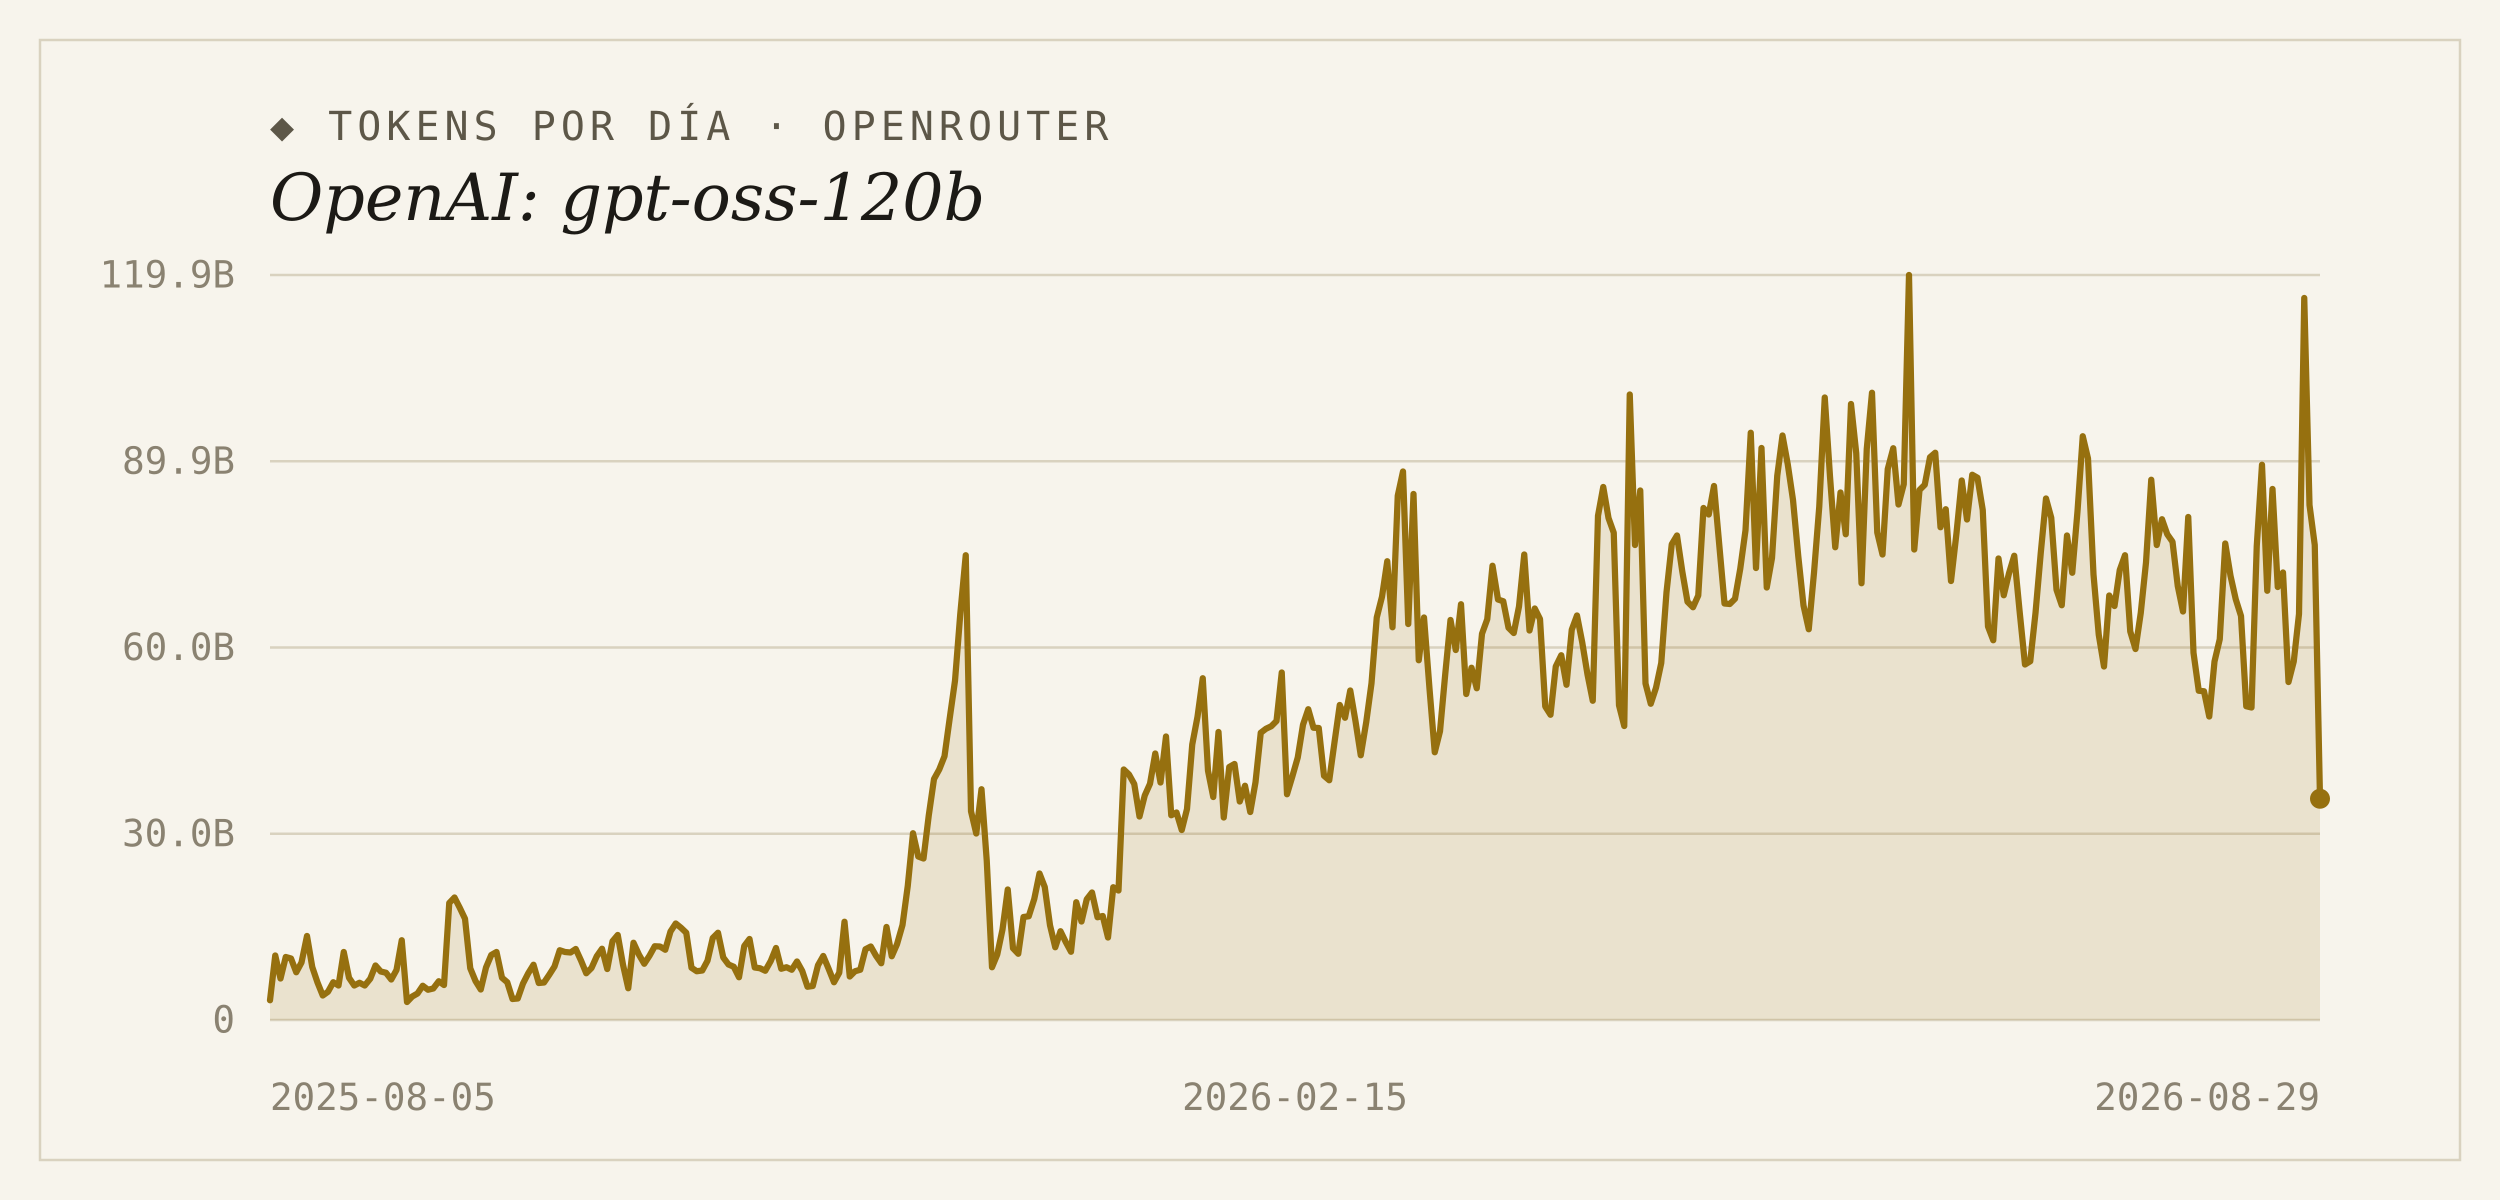
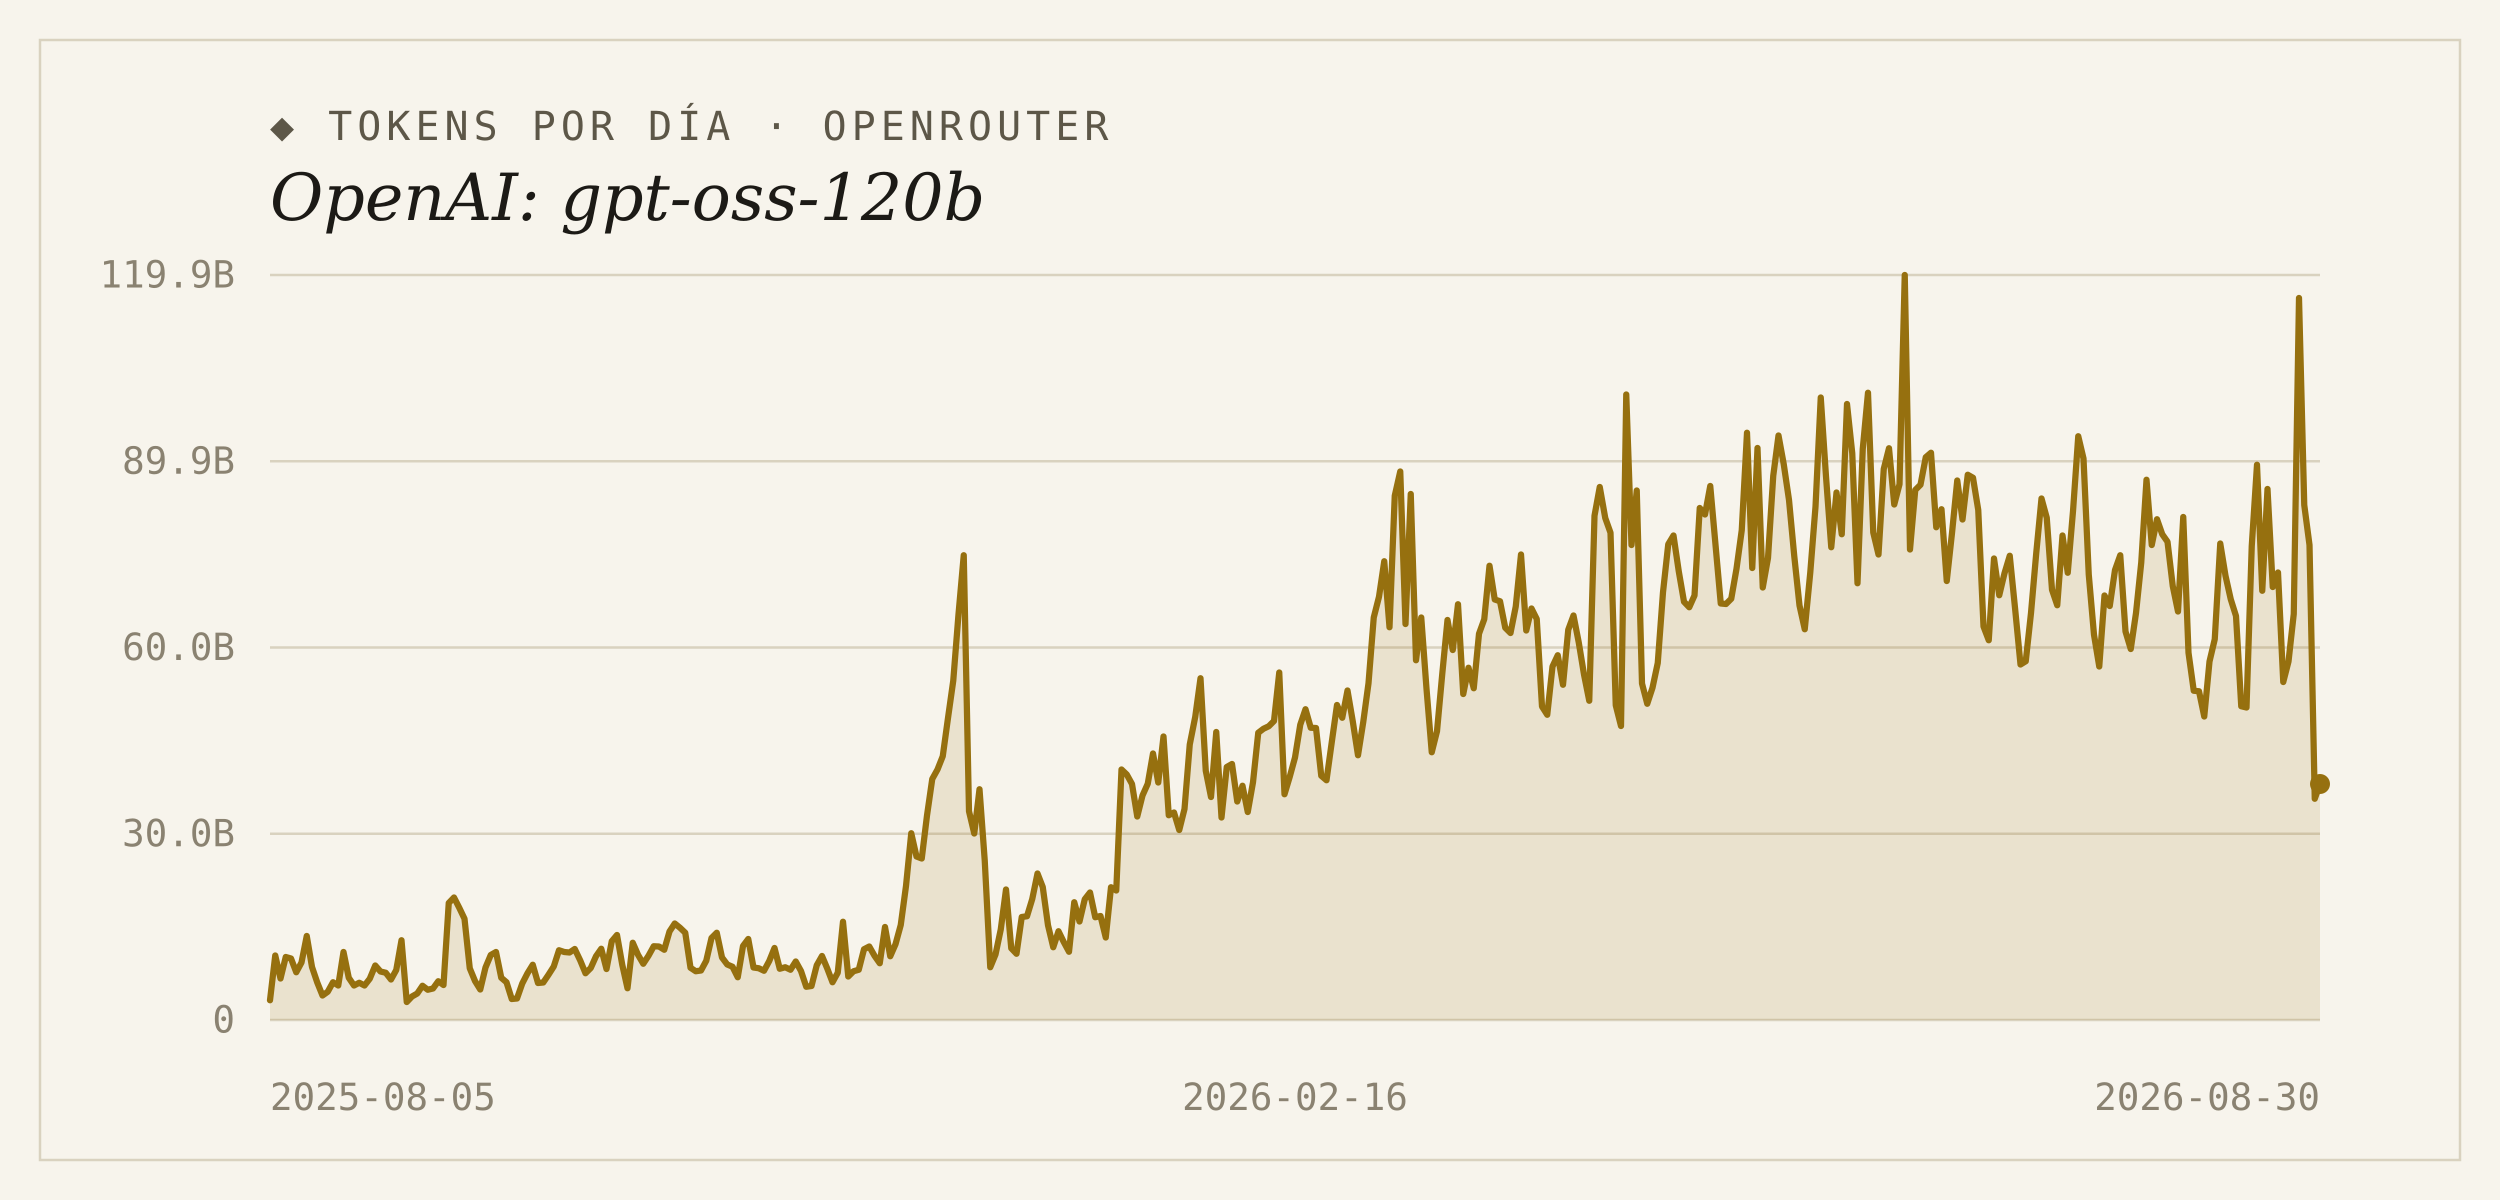
<svg xmlns="http://www.w3.org/2000/svg" width="1000" height="480" viewBox="0 0 1000 480">
  <rect width="1000" height="480" fill="#f7f4ec" />
  <rect x="16" y="16" width="968" height="448" fill="none" stroke="#d9d2bf" stroke-width="1" />
  <text x="108" y="56" font-family="'DejaVu Sans Mono', Consolas, monospace" font-size="16" letter-spacing="2" fill="#5d5748">◆ TOKENS POR DÍA · OPENROUTER</text>
  <text x="108" y="88" font-family="Georgia, 'DejaVu Serif', serif" font-size="26" font-style="italic" fill="#1c1a16">OpenAI: gpt-oss-120b</text>
  <line x1="108" y1="408.0" x2="928" y2="408.0" stroke="#d9d2bf" stroke-width="1" />
  <text x="94" y="413" text-anchor="end" font-family="'DejaVu Sans Mono', Consolas, monospace" font-size="15" fill="#8a8271">0</text>
  <line x1="108" y1="333.5" x2="928" y2="333.5" stroke="#d9d2bf" stroke-width="1" />
  <text x="94" y="338.5" text-anchor="end" font-family="'DejaVu Sans Mono', Consolas, monospace" font-size="15" fill="#8a8271">30.0B</text>
  <line x1="108" y1="259.0" x2="928" y2="259.0" stroke="#d9d2bf" stroke-width="1" />
  <text x="94" y="264" text-anchor="end" font-family="'DejaVu Sans Mono', Consolas, monospace" font-size="15" fill="#8a8271">60.0B</text>
  <line x1="108" y1="184.5" x2="928" y2="184.5" stroke="#d9d2bf" stroke-width="1" />
  <text x="94" y="189.5" text-anchor="end" font-family="'DejaVu Sans Mono', Consolas, monospace" font-size="15" fill="#8a8271">89.9B</text>
  <line x1="108" y1="110.0" x2="928" y2="110.0" stroke="#d9d2bf" stroke-width="1" />
  <text x="94" y="115" text-anchor="end" font-family="'DejaVu Sans Mono', Consolas, monospace" font-size="15" fill="#8a8271">119.9B</text>
-   <path d="M 108,408.0 L 108.0,400.1 L 110.1,382.2 L 112.2,391.4 L 114.3,382.8 L 116.4,383.4 L 118.5,388.9 L 120.6,385.0 L 122.8,374.4 L 124.9,386.8 L 127.0,393.0 L 129.1,398.2 L 131.2,396.7 L 133.3,392.9 L 135.4,394.2 L 137.5,380.8 L 139.6,391.1 L 141.7,394.2 L 143.8,393.1 L 145.9,394.2 L 148.1,391.5 L 150.2,386.2 L 152.3,388.6 L 154.4,389.1 L 156.5,391.8 L 158.6,388.0 L 160.7,376.1 L 162.8,400.8 L 164.9,398.6 L 167.0,397.4 L 169.1,394.3 L 171.2,395.9 L 173.3,395.4 L 175.5,392.5 L 177.6,394.0 L 179.7,361.2 L 181.8,359.0 L 183.9,363.1 L 186.0,367.5 L 188.1,387.3 L 190.2,392.4 L 192.3,395.8 L 194.4,387.0 L 196.5,382.0 L 198.6,380.8 L 200.8,391.1 L 202.9,392.9 L 205.0,399.6 L 207.1,399.4 L 209.2,393.4 L 211.3,389.3 L 213.4,385.9 L 215.5,393.2 L 217.6,393.0 L 219.7,389.9 L 221.8,386.6 L 223.9,380.1 L 226.0,380.8 L 228.2,381.0 L 230.3,379.6 L 232.4,384.2 L 234.5,389.3 L 236.6,387.2 L 238.7,382.5 L 240.8,379.5 L 242.9,387.6 L 245.0,376.5 L 247.1,374.0 L 249.2,385.9 L 251.3,395.3 L 253.4,377.1 L 255.6,381.9 L 257.7,385.5 L 259.8,382.3 L 261.9,378.5 L 264.0,378.6 L 266.1,379.9 L 268.2,372.6 L 270.3,369.4 L 272.4,371.1 L 274.5,373.1 L 276.6,387.1 L 278.7,388.5 L 280.9,388.2 L 283.0,384.3 L 285.1,375.2 L 287.2,373.1 L 289.3,383.0 L 291.4,385.8 L 293.5,386.7 L 295.6,390.9 L 297.7,378.4 L 299.8,375.6 L 301.9,387.0 L 304.0,387.3 L 306.1,388.3 L 308.3,384.4 L 310.4,379.2 L 312.5,387.5 L 314.6,386.9 L 316.7,387.9 L 318.8,384.6 L 320.9,388.4 L 323.0,394.7 L 325.1,394.4 L 327.2,386.1 L 329.3,382.4 L 331.4,387.4 L 333.6,392.9 L 335.7,389.1 L 337.8,368.7 L 339.9,390.6 L 342.0,388.5 L 344.1,387.9 L 346.2,379.7 L 348.3,378.6 L 350.4,382.3 L 352.5,385.3 L 354.6,370.8 L 356.7,382.5 L 358.8,377.7 L 361.0,370.0 L 363.1,354.4 L 365.2,333.3 L 367.3,342.6 L 369.4,343.4 L 371.5,326.2 L 373.6,311.6 L 375.7,307.8 L 377.8,302.5 L 379.9,287.2 L 382.0,272.3 L 384.1,245.7 L 386.3,222.1 L 388.4,324.5 L 390.5,333.4 L 392.6,315.7 L 394.7,344.3 L 396.8,386.9 L 398.9,381.8 L 401.0,371.8 L 403.1,355.8 L 405.2,379.3 L 407.3,381.5 L 409.4,366.8 L 411.5,366.5 L 413.7,359.6 L 415.8,349.4 L 417.9,354.8 L 420.0,370.1 L 422.1,378.9 L 424.2,372.5 L 426.3,376.8 L 428.4,380.7 L 430.5,360.9 L 432.6,368.6 L 434.7,359.7 L 436.8,357.0 L 439.0,366.9 L 441.1,366.4 L 443.2,375.0 L 445.3,354.9 L 447.4,356.2 L 449.5,307.8 L 451.6,309.8 L 453.7,313.6 L 455.8,326.6 L 457.9,318.2 L 460.0,313.5 L 462.1,301.4 L 464.2,313.0 L 466.4,294.6 L 468.5,326.1 L 470.6,325.0 L 472.7,332.0 L 474.8,323.6 L 476.9,297.8 L 479.0,286.7 L 481.1,271.3 L 483.2,308.3 L 485.3,318.8 L 487.4,292.8 L 489.5,327.0 L 491.7,306.8 L 493.8,305.6 L 495.9,320.6 L 498.0,314.3 L 500.1,324.8 L 502.2,312.9 L 504.3,293.1 L 506.4,291.5 L 508.5,290.5 L 510.6,288.4 L 512.7,269.0 L 514.8,317.7 L 516.9,310.7 L 519.1,303.0 L 521.2,289.9 L 523.3,283.7 L 525.4,291.1 L 527.5,291.2 L 529.6,310.3 L 531.7,312.1 L 533.8,296.9 L 535.9,282.0 L 538.0,287.1 L 540.1,276.2 L 542.2,288.5 L 544.3,302.1 L 546.5,288.8 L 548.6,273.3 L 550.7,247.0 L 552.8,238.7 L 554.9,224.5 L 557.0,250.9 L 559.1,198.3 L 561.2,188.6 L 563.3,249.6 L 565.4,197.6 L 567.5,264.1 L 569.6,247.0 L 571.8,275.5 L 573.9,300.9 L 576.0,292.5 L 578.1,269.6 L 580.2,248.0 L 582.3,260.0 L 584.4,241.7 L 586.5,277.6 L 588.6,267.1 L 590.7,275.3 L 592.8,253.5 L 594.9,247.7 L 597.0,226.3 L 599.2,239.8 L 601.3,240.5 L 603.4,251.1 L 605.5,253.2 L 607.6,242.6 L 609.7,221.8 L 611.8,252.2 L 613.9,243.4 L 616.0,247.6 L 618.1,282.6 L 620.2,285.9 L 622.3,266.6 L 624.5,262.1 L 626.6,273.9 L 628.7,251.9 L 630.8,246.2 L 632.9,257.0 L 635.0,269.8 L 637.1,280.3 L 639.2,206.3 L 641.3,194.8 L 643.4,207.2 L 645.5,213.1 L 647.6,282.1 L 649.7,290.4 L 651.9,157.8 L 654.0,218.0 L 656.1,196.2 L 658.2,273.4 L 660.3,281.5 L 662.4,275.1 L 664.5,265.2 L 666.6,236.9 L 668.7,217.7 L 670.8,214.2 L 672.9,228.5 L 675.0,240.7 L 677.2,242.9 L 679.3,238.2 L 681.4,203.2 L 683.5,205.8 L 685.6,194.4 L 687.7,217.9 L 689.8,241.4 L 691.9,241.6 L 694.0,239.5 L 696.1,227.5 L 698.2,212.1 L 700.3,173.1 L 702.4,227.2 L 704.6,179.2 L 706.7,235.0 L 708.8,223.2 L 710.9,190.3 L 713.0,174.2 L 715.1,185.7 L 717.2,200.0 L 719.3,222.4 L 721.4,242.2 L 723.5,251.7 L 725.6,229.1 L 727.7,202.7 L 729.9,159.0 L 732.0,190.6 L 734.1,218.9 L 736.2,197.0 L 738.3,213.7 L 740.4,161.6 L 742.5,181.3 L 744.6,233.3 L 746.7,179.6 L 748.8,157.1 L 750.9,213.0 L 753.0,221.8 L 755.1,187.6 L 757.3,179.3 L 759.4,201.8 L 761.5,193.7 L 763.6,110.0 L 765.7,219.8 L 767.8,196.0 L 769.9,193.9 L 772.0,182.9 L 774.1,181.1 L 776.2,210.9 L 778.3,203.7 L 780.4,232.4 L 782.6,213.2 L 784.7,192.2 L 786.8,207.8 L 788.9,189.9 L 791.0,191.1 L 793.1,204.0 L 795.2,250.6 L 797.3,256.1 L 799.4,223.4 L 801.5,238.1 L 803.6,229.3 L 805.7,222.3 L 807.8,244.1 L 810.0,265.8 L 812.1,264.5 L 814.2,245.2 L 816.3,221.2 L 818.4,199.4 L 820.5,207.1 L 822.6,235.9 L 824.7,242.1 L 826.8,214.2 L 828.9,229.1 L 831.0,204.5 L 833.1,174.5 L 835.2,183.4 L 837.4,229.8 L 839.5,253.9 L 841.6,266.6 L 843.7,238.2 L 845.8,242.4 L 847.9,228.0 L 850.0,222.1 L 852.1,252.6 L 854.2,259.6 L 856.3,245.2 L 858.4,225.0 L 860.5,191.9 L 862.7,218.0 L 864.8,207.7 L 866.9,213.7 L 869.0,216.7 L 871.1,234.4 L 873.2,244.6 L 875.3,206.8 L 877.4,261.1 L 879.5,276.3 L 881.6,276.5 L 883.7,286.6 L 885.8,264.6 L 887.9,255.7 L 890.1,217.4 L 892.2,230.3 L 894.3,239.7 L 896.4,246.4 L 898.5,282.5 L 900.6,283.0 L 902.7,218.4 L 904.8,185.9 L 906.9,236.3 L 909.0,195.6 L 911.1,234.8 L 913.2,229.0 L 915.4,272.8 L 917.5,264.6 L 919.6,245.6 L 921.7,119.2 L 923.8,202.0 L 925.9,218.0 L 928.0,319.5 L 928.0,408.0 Z" fill="#96700f" fill-opacity="0.14" />
-   <polyline points="108.0,400.1 110.1,382.2 112.2,391.4 114.3,382.8 116.4,383.4 118.5,388.9 120.6,385.0 122.8,374.4 124.9,386.8 127.0,393.0 129.1,398.2 131.2,396.7 133.3,392.9 135.4,394.2 137.5,380.8 139.6,391.1 141.7,394.2 143.8,393.1 145.9,394.2 148.1,391.5 150.2,386.2 152.3,388.6 154.4,389.1 156.5,391.8 158.6,388.0 160.7,376.1 162.8,400.8 164.9,398.6 167.0,397.4 169.1,394.3 171.2,395.9 173.3,395.4 175.5,392.5 177.6,394.0 179.7,361.2 181.8,359.0 183.9,363.1 186.0,367.5 188.1,387.3 190.2,392.4 192.3,395.8 194.4,387.0 196.5,382.0 198.6,380.8 200.8,391.1 202.9,392.9 205.0,399.6 207.1,399.4 209.2,393.4 211.3,389.3 213.4,385.9 215.5,393.2 217.6,393.0 219.7,389.9 221.8,386.6 223.9,380.1 226.0,380.8 228.2,381.0 230.3,379.6 232.4,384.2 234.5,389.3 236.6,387.2 238.7,382.5 240.8,379.5 242.9,387.6 245.0,376.5 247.1,374.0 249.2,385.9 251.3,395.3 253.4,377.1 255.6,381.9 257.7,385.5 259.8,382.3 261.9,378.5 264.0,378.6 266.1,379.9 268.2,372.6 270.3,369.4 272.4,371.1 274.5,373.1 276.6,387.1 278.7,388.5 280.9,388.2 283.0,384.3 285.1,375.2 287.2,373.1 289.3,383.0 291.4,385.8 293.5,386.7 295.6,390.9 297.7,378.4 299.8,375.6 301.9,387.0 304.0,387.3 306.1,388.3 308.3,384.4 310.4,379.2 312.5,387.5 314.6,386.9 316.7,387.9 318.8,384.6 320.9,388.4 323.0,394.7 325.1,394.4 327.2,386.1 329.3,382.4 331.4,387.4 333.6,392.9 335.7,389.1 337.8,368.7 339.9,390.6 342.0,388.5 344.1,387.9 346.2,379.7 348.3,378.6 350.4,382.3 352.5,385.3 354.6,370.8 356.7,382.5 358.8,377.7 361.0,370.0 363.1,354.4 365.2,333.3 367.3,342.6 369.4,343.4 371.5,326.2 373.6,311.6 375.7,307.8 377.8,302.5 379.9,287.2 382.0,272.3 384.1,245.7 386.3,222.1 388.4,324.5 390.5,333.4 392.6,315.7 394.7,344.3 396.8,386.9 398.9,381.8 401.0,371.8 403.1,355.8 405.2,379.3 407.3,381.5 409.4,366.8 411.5,366.5 413.7,359.6 415.8,349.4 417.9,354.8 420.0,370.1 422.1,378.9 424.2,372.5 426.3,376.8 428.4,380.7 430.5,360.9 432.6,368.6 434.7,359.7 436.8,357.0 439.0,366.9 441.1,366.4 443.2,375.0 445.3,354.9 447.4,356.2 449.5,307.8 451.6,309.8 453.7,313.6 455.8,326.6 457.9,318.2 460.0,313.5 462.1,301.4 464.2,313.0 466.4,294.6 468.5,326.1 470.6,325.0 472.7,332.0 474.8,323.6 476.9,297.8 479.0,286.7 481.1,271.3 483.2,308.3 485.3,318.8 487.4,292.8 489.5,327.0 491.7,306.8 493.8,305.6 495.9,320.6 498.0,314.3 500.1,324.8 502.2,312.9 504.3,293.1 506.4,291.5 508.5,290.5 510.6,288.4 512.7,269.0 514.8,317.7 516.9,310.7 519.1,303.0 521.2,289.9 523.3,283.7 525.4,291.1 527.5,291.2 529.6,310.3 531.7,312.1 533.8,296.9 535.9,282.0 538.0,287.1 540.1,276.2 542.2,288.5 544.3,302.1 546.5,288.8 548.6,273.3 550.7,247.0 552.8,238.7 554.9,224.5 557.0,250.9 559.1,198.3 561.2,188.6 563.3,249.6 565.4,197.6 567.5,264.1 569.6,247.0 571.8,275.5 573.9,300.9 576.0,292.5 578.1,269.6 580.2,248.0 582.3,260.0 584.4,241.7 586.5,277.6 588.6,267.1 590.7,275.3 592.8,253.5 594.9,247.7 597.0,226.3 599.2,239.8 601.3,240.5 603.4,251.1 605.5,253.2 607.6,242.6 609.7,221.8 611.8,252.2 613.9,243.4 616.0,247.6 618.1,282.6 620.2,285.9 622.3,266.6 624.5,262.1 626.6,273.9 628.7,251.9 630.8,246.2 632.9,257.0 635.0,269.8 637.1,280.3 639.2,206.3 641.3,194.8 643.4,207.2 645.5,213.1 647.6,282.1 649.7,290.4 651.9,157.8 654.0,218.0 656.1,196.2 658.2,273.4 660.3,281.5 662.4,275.1 664.5,265.2 666.6,236.9 668.7,217.7 670.8,214.2 672.9,228.5 675.0,240.7 677.2,242.9 679.3,238.2 681.4,203.2 683.5,205.8 685.6,194.4 687.7,217.9 689.8,241.4 691.9,241.6 694.0,239.5 696.1,227.5 698.2,212.1 700.3,173.1 702.4,227.2 704.6,179.2 706.7,235.0 708.8,223.2 710.9,190.3 713.0,174.2 715.1,185.7 717.2,200.0 719.3,222.4 721.4,242.2 723.5,251.7 725.6,229.1 727.7,202.7 729.9,159.0 732.0,190.6 734.1,218.9 736.2,197.0 738.3,213.7 740.4,161.6 742.5,181.3 744.6,233.3 746.7,179.6 748.8,157.1 750.9,213.0 753.0,221.8 755.1,187.6 757.3,179.3 759.4,201.8 761.5,193.7 763.6,110.0 765.7,219.8 767.8,196.0 769.9,193.9 772.0,182.9 774.1,181.1 776.2,210.9 778.3,203.7 780.4,232.4 782.6,213.2 784.7,192.2 786.8,207.8 788.9,189.9 791.0,191.1 793.1,204.0 795.2,250.6 797.3,256.1 799.4,223.4 801.5,238.1 803.6,229.3 805.7,222.3 807.8,244.1 810.0,265.8 812.1,264.5 814.2,245.2 816.3,221.2 818.4,199.4 820.5,207.1 822.6,235.9 824.7,242.1 826.8,214.2 828.9,229.1 831.0,204.5 833.1,174.5 835.2,183.4 837.4,229.8 839.5,253.9 841.6,266.6 843.7,238.2 845.8,242.4 847.9,228.0 850.0,222.1 852.1,252.6 854.2,259.6 856.3,245.2 858.4,225.0 860.5,191.9 862.7,218.0 864.8,207.7 866.9,213.7 869.0,216.7 871.1,234.4 873.2,244.6 875.3,206.8 877.4,261.1 879.5,276.3 881.6,276.5 883.7,286.6 885.8,264.6 887.9,255.7 890.1,217.4 892.2,230.3 894.3,239.7 896.4,246.4 898.5,282.5 900.6,283.0 902.7,218.4 904.8,185.9 906.9,236.3 909.0,195.6 911.1,234.8 913.2,229.0 915.4,272.8 917.5,264.6 919.6,245.6 921.7,119.2 923.8,202.0 925.9,218.0 928.0,319.5" fill="none" stroke="#96700f" stroke-width="2.5" stroke-linejoin="round" stroke-linecap="round" />
-   <circle cx="928.0" cy="319.5" r="4" fill="#96700f" />
+   <path d="M 108,408.0 L 108.0,400.1 L 110.1,382.2 L 112.2,391.4 L 114.3,382.8 L 116.4,383.4 L 118.5,388.9 L 120.6,385.0 L 122.7,374.4 L 124.8,386.8 L 126.9,393.0 L 129.0,398.2 L 131.1,396.7 L 133.2,392.9 L 135.3,394.2 L 137.4,380.8 L 139.5,391.1 L 141.6,394.2 L 143.7,393.1 L 145.8,394.2 L 147.9,391.5 L 150.1,386.2 L 152.2,388.6 L 154.3,389.1 L 156.4,391.8 L 158.5,388.0 L 160.6,376.1 L 162.7,400.8 L 164.8,398.6 L 166.9,397.4 L 169.0,394.3 L 171.1,395.9 L 173.2,395.4 L 175.3,392.5 L 177.4,394.0 L 179.5,361.2 L 181.6,359.0 L 183.7,363.1 L 185.8,367.5 L 187.9,387.3 L 190.0,392.4 L 192.1,395.8 L 194.2,387.0 L 196.3,382.0 L 198.4,380.8 L 200.5,391.1 L 202.6,392.9 L 204.7,399.6 L 206.8,399.4 L 208.9,393.4 L 211.0,389.3 L 213.1,385.9 L 215.2,393.2 L 217.3,393.0 L 219.4,389.9 L 221.5,386.6 L 223.6,380.1 L 225.7,380.8 L 227.8,381.0 L 229.9,379.6 L 232.1,384.2 L 234.2,389.3 L 236.3,387.2 L 238.4,382.5 L 240.5,379.5 L 242.6,387.6 L 244.7,376.5 L 246.8,374.0 L 248.9,385.9 L 251.0,395.3 L 253.1,377.1 L 255.2,381.9 L 257.3,385.5 L 259.4,382.3 L 261.5,378.5 L 263.6,378.6 L 265.7,379.9 L 267.8,372.6 L 269.9,369.4 L 272.0,371.1 L 274.1,373.1 L 276.2,387.1 L 278.3,388.5 L 280.4,388.2 L 282.5,384.3 L 284.6,375.2 L 286.7,373.1 L 288.8,383.0 L 290.9,385.8 L 293.0,386.7 L 295.1,390.9 L 297.2,378.4 L 299.3,375.6 L 301.4,387.0 L 303.5,387.3 L 305.6,388.3 L 307.7,384.4 L 309.8,379.2 L 311.9,387.5 L 314.1,386.9 L 316.2,387.9 L 318.3,384.6 L 320.4,388.4 L 322.5,394.7 L 324.6,394.4 L 326.7,386.1 L 328.8,382.4 L 330.9,387.4 L 333.0,392.9 L 335.1,389.1 L 337.2,368.7 L 339.3,390.6 L 341.4,388.5 L 343.5,387.9 L 345.6,379.7 L 347.7,378.6 L 349.8,382.3 L 351.9,385.3 L 354.0,370.8 L 356.1,382.5 L 358.2,377.7 L 360.3,370.0 L 362.4,354.4 L 364.5,333.3 L 366.6,342.6 L 368.7,343.4 L 370.8,326.2 L 372.9,311.6 L 375.0,307.8 L 377.1,302.5 L 379.2,287.2 L 381.3,272.3 L 383.4,245.7 L 385.5,222.1 L 387.6,324.5 L 389.7,333.4 L 391.8,315.7 L 393.9,344.3 L 396.1,386.9 L 398.2,381.8 L 400.3,371.8 L 402.4,355.8 L 404.5,379.3 L 406.6,381.5 L 408.7,366.8 L 410.8,366.5 L 412.9,359.6 L 415.0,349.4 L 417.1,354.8 L 419.2,370.1 L 421.3,378.9 L 423.4,372.5 L 425.5,376.8 L 427.6,380.7 L 429.7,360.9 L 431.8,368.6 L 433.9,359.7 L 436.0,357.0 L 438.1,366.9 L 440.2,366.4 L 442.3,375.0 L 444.4,354.9 L 446.5,356.2 L 448.6,307.8 L 450.7,309.8 L 452.8,313.6 L 454.9,326.6 L 457.0,318.2 L 459.1,313.5 L 461.2,301.4 L 463.3,313.0 L 465.4,294.6 L 467.5,326.1 L 469.6,325.0 L 471.7,332.0 L 473.8,323.6 L 475.9,297.8 L 478.1,286.7 L 480.2,271.3 L 482.3,308.3 L 484.4,318.8 L 486.5,292.8 L 488.6,327.0 L 490.7,306.8 L 492.8,305.6 L 494.9,320.6 L 497.0,314.3 L 499.1,324.8 L 501.2,312.9 L 503.3,293.1 L 505.4,291.5 L 507.5,290.5 L 509.6,288.4 L 511.7,269.0 L 513.8,317.7 L 515.9,310.7 L 518.0,303.0 L 520.1,289.9 L 522.2,283.7 L 524.3,291.1 L 526.4,291.2 L 528.5,310.3 L 530.6,312.1 L 532.7,296.9 L 534.8,282.0 L 536.9,287.1 L 539.0,276.2 L 541.1,288.5 L 543.2,302.1 L 545.3,288.8 L 547.4,273.3 L 549.5,247.0 L 551.6,238.7 L 553.7,224.5 L 555.8,250.9 L 557.9,198.3 L 560.1,188.6 L 562.2,249.6 L 564.3,197.6 L 566.4,264.1 L 568.5,247.0 L 570.6,275.5 L 572.7,300.9 L 574.8,292.5 L 576.9,269.6 L 579.0,248.0 L 581.1,260.0 L 583.2,241.7 L 585.3,277.6 L 587.4,267.1 L 589.5,275.3 L 591.6,253.5 L 593.7,247.7 L 595.8,226.3 L 597.9,239.8 L 600.0,240.5 L 602.1,251.1 L 604.2,253.2 L 606.3,242.6 L 608.4,221.8 L 610.5,252.2 L 612.6,243.4 L 614.7,247.6 L 616.8,282.6 L 618.9,285.9 L 621.0,266.6 L 623.1,262.1 L 625.2,273.9 L 627.3,251.9 L 629.4,246.2 L 631.5,257.0 L 633.6,269.8 L 635.7,280.3 L 637.8,206.3 L 639.9,194.8 L 642.1,207.2 L 644.2,213.1 L 646.3,282.1 L 648.4,290.4 L 650.5,157.8 L 652.6,218.0 L 654.7,196.2 L 656.8,273.4 L 658.9,281.5 L 661.0,275.1 L 663.1,265.2 L 665.2,236.9 L 667.3,217.7 L 669.4,214.2 L 671.5,228.5 L 673.6,240.7 L 675.7,242.9 L 677.8,238.2 L 679.9,203.2 L 682.0,205.8 L 684.1,194.4 L 686.2,217.9 L 688.3,241.4 L 690.4,241.6 L 692.5,239.5 L 694.6,227.5 L 696.7,212.1 L 698.8,173.1 L 700.9,227.2 L 703.0,179.2 L 705.1,235.0 L 707.2,223.2 L 709.3,190.3 L 711.4,174.2 L 713.5,185.7 L 715.6,200.0 L 717.7,222.4 L 719.8,242.2 L 721.9,251.7 L 724.1,229.1 L 726.2,202.7 L 728.3,159.0 L 730.4,190.6 L 732.5,218.9 L 734.6,197.0 L 736.7,213.7 L 738.8,161.6 L 740.9,181.3 L 743.0,233.3 L 745.1,179.6 L 747.2,157.1 L 749.3,213.0 L 751.4,221.8 L 753.5,187.6 L 755.6,179.3 L 757.7,201.8 L 759.8,193.7 L 761.9,110.0 L 764.0,219.8 L 766.1,196.0 L 768.2,193.9 L 770.3,182.9 L 772.4,181.1 L 774.5,210.9 L 776.6,203.7 L 778.7,232.4 L 780.8,213.2 L 782.9,192.2 L 785.0,207.8 L 787.1,189.9 L 789.2,191.1 L 791.3,204.0 L 793.4,250.6 L 795.5,256.1 L 797.6,223.4 L 799.7,238.1 L 801.8,229.3 L 803.9,222.3 L 806.1,244.1 L 808.2,265.8 L 810.3,264.5 L 812.4,245.2 L 814.5,221.2 L 816.6,199.4 L 818.7,207.1 L 820.8,235.9 L 822.9,242.1 L 825.0,214.2 L 827.1,229.1 L 829.2,204.5 L 831.3,174.5 L 833.4,183.4 L 835.5,229.8 L 837.6,253.9 L 839.7,266.6 L 841.8,238.2 L 843.9,242.4 L 846.0,228.0 L 848.1,222.1 L 850.2,252.6 L 852.3,259.6 L 854.4,245.2 L 856.5,225.0 L 858.6,191.9 L 860.7,218.0 L 862.8,207.7 L 864.9,213.7 L 867.0,216.7 L 869.1,234.4 L 871.2,244.6 L 873.3,206.8 L 875.4,261.1 L 877.5,276.3 L 879.6,276.5 L 881.7,286.6 L 883.8,264.6 L 885.9,255.7 L 888.1,217.4 L 890.2,230.3 L 892.3,239.7 L 894.4,246.4 L 896.5,282.5 L 898.6,283.0 L 900.7,218.4 L 902.8,185.9 L 904.9,236.3 L 907.0,195.6 L 909.1,234.8 L 911.2,229.0 L 913.3,272.8 L 915.4,264.6 L 917.5,245.6 L 919.6,119.2 L 921.7,202.0 L 923.8,218.0 L 925.9,319.5 L 928.0,313.6 L 928.0,408.0 Z" fill="#96700f" fill-opacity="0.14" />
+   <polyline points="108.0,400.1 110.1,382.2 112.2,391.4 114.3,382.8 116.4,383.4 118.5,388.9 120.6,385.0 122.7,374.4 124.8,386.8 126.9,393.0 129.0,398.2 131.1,396.7 133.2,392.9 135.3,394.2 137.4,380.8 139.5,391.1 141.6,394.2 143.7,393.1 145.8,394.2 147.9,391.5 150.1,386.2 152.2,388.6 154.3,389.1 156.4,391.8 158.5,388.0 160.6,376.1 162.7,400.8 164.8,398.6 166.9,397.4 169.0,394.3 171.1,395.9 173.2,395.4 175.3,392.5 177.4,394.0 179.5,361.2 181.6,359.0 183.7,363.1 185.8,367.5 187.9,387.3 190.0,392.4 192.1,395.8 194.2,387.0 196.3,382.0 198.4,380.8 200.5,391.1 202.6,392.9 204.7,399.6 206.8,399.4 208.9,393.4 211.0,389.3 213.1,385.9 215.2,393.2 217.3,393.0 219.4,389.9 221.5,386.6 223.6,380.1 225.7,380.8 227.8,381.0 229.9,379.6 232.1,384.2 234.2,389.3 236.3,387.2 238.4,382.5 240.5,379.5 242.6,387.6 244.7,376.5 246.8,374.0 248.9,385.9 251.0,395.3 253.1,377.1 255.2,381.9 257.3,385.5 259.4,382.3 261.5,378.5 263.6,378.6 265.7,379.9 267.8,372.6 269.9,369.4 272.0,371.1 274.1,373.1 276.2,387.1 278.3,388.5 280.4,388.2 282.5,384.3 284.6,375.2 286.7,373.1 288.8,383.0 290.9,385.8 293.0,386.7 295.1,390.9 297.2,378.4 299.3,375.6 301.4,387.0 303.5,387.3 305.6,388.3 307.7,384.4 309.8,379.2 311.9,387.5 314.1,386.9 316.2,387.9 318.3,384.6 320.4,388.4 322.5,394.7 324.6,394.4 326.7,386.1 328.8,382.4 330.9,387.4 333.0,392.9 335.1,389.1 337.2,368.7 339.3,390.6 341.4,388.5 343.5,387.9 345.6,379.7 347.7,378.6 349.8,382.3 351.9,385.3 354.0,370.8 356.1,382.5 358.2,377.7 360.3,370.0 362.4,354.4 364.5,333.3 366.6,342.6 368.7,343.4 370.8,326.2 372.9,311.6 375.0,307.8 377.1,302.5 379.2,287.2 381.3,272.3 383.4,245.7 385.5,222.1 387.6,324.5 389.7,333.4 391.8,315.7 393.9,344.3 396.1,386.9 398.2,381.8 400.3,371.8 402.4,355.8 404.5,379.3 406.6,381.5 408.7,366.8 410.8,366.5 412.9,359.6 415.0,349.4 417.1,354.8 419.2,370.1 421.3,378.9 423.4,372.5 425.5,376.8 427.6,380.7 429.7,360.9 431.8,368.6 433.9,359.7 436.0,357.0 438.1,366.9 440.2,366.4 442.3,375.0 444.4,354.9 446.5,356.2 448.6,307.8 450.7,309.8 452.8,313.6 454.9,326.6 457.0,318.2 459.1,313.5 461.2,301.4 463.3,313.0 465.4,294.6 467.5,326.1 469.6,325.0 471.7,332.0 473.8,323.6 475.9,297.8 478.1,286.7 480.2,271.3 482.3,308.3 484.4,318.8 486.5,292.8 488.6,327.0 490.7,306.8 492.8,305.6 494.9,320.6 497.0,314.3 499.1,324.8 501.2,312.9 503.3,293.1 505.4,291.5 507.5,290.5 509.6,288.4 511.7,269.0 513.8,317.7 515.9,310.7 518.0,303.0 520.1,289.9 522.2,283.7 524.3,291.1 526.4,291.2 528.5,310.3 530.6,312.1 532.7,296.9 534.8,282.0 536.9,287.1 539.0,276.2 541.1,288.5 543.2,302.1 545.3,288.8 547.4,273.3 549.5,247.0 551.6,238.7 553.7,224.5 555.8,250.9 557.9,198.3 560.1,188.6 562.2,249.6 564.3,197.6 566.4,264.1 568.5,247.0 570.6,275.5 572.7,300.9 574.8,292.5 576.9,269.6 579.0,248.0 581.1,260.0 583.2,241.7 585.3,277.6 587.4,267.1 589.5,275.3 591.6,253.5 593.7,247.7 595.8,226.3 597.9,239.8 600.0,240.5 602.1,251.1 604.2,253.2 606.3,242.6 608.4,221.8 610.5,252.2 612.6,243.4 614.7,247.6 616.8,282.6 618.9,285.9 621.0,266.6 623.1,262.1 625.2,273.9 627.3,251.9 629.4,246.2 631.5,257.0 633.6,269.8 635.7,280.3 637.8,206.3 639.9,194.8 642.1,207.2 644.2,213.1 646.3,282.1 648.4,290.4 650.5,157.8 652.6,218.0 654.7,196.2 656.8,273.4 658.9,281.5 661.0,275.1 663.1,265.2 665.2,236.9 667.3,217.7 669.4,214.2 671.5,228.5 673.6,240.7 675.7,242.9 677.8,238.2 679.9,203.2 682.0,205.8 684.1,194.4 686.2,217.9 688.3,241.4 690.4,241.6 692.5,239.5 694.6,227.5 696.7,212.1 698.8,173.1 700.9,227.2 703.0,179.2 705.1,235.0 707.2,223.2 709.3,190.3 711.4,174.2 713.5,185.7 715.6,200.0 717.7,222.4 719.8,242.2 721.9,251.7 724.1,229.1 726.2,202.7 728.3,159.0 730.4,190.6 732.5,218.9 734.6,197.0 736.7,213.7 738.8,161.6 740.9,181.3 743.0,233.3 745.1,179.6 747.2,157.1 749.3,213.0 751.4,221.8 753.5,187.6 755.6,179.3 757.7,201.8 759.8,193.7 761.9,110.0 764.0,219.8 766.1,196.0 768.2,193.9 770.3,182.9 772.4,181.1 774.5,210.9 776.6,203.7 778.7,232.4 780.8,213.2 782.9,192.2 785.0,207.8 787.1,189.9 789.2,191.1 791.3,204.0 793.4,250.6 795.5,256.1 797.6,223.4 799.7,238.1 801.8,229.3 803.9,222.3 806.1,244.1 808.2,265.8 810.3,264.5 812.4,245.2 814.5,221.2 816.6,199.4 818.7,207.1 820.8,235.9 822.9,242.1 825.0,214.2 827.1,229.1 829.2,204.5 831.3,174.5 833.4,183.4 835.5,229.8 837.6,253.9 839.7,266.6 841.8,238.2 843.9,242.4 846.0,228.0 848.1,222.1 850.2,252.6 852.3,259.6 854.4,245.2 856.5,225.0 858.6,191.9 860.7,218.0 862.8,207.7 864.9,213.7 867.0,216.7 869.1,234.4 871.2,244.6 873.3,206.8 875.4,261.1 877.5,276.3 879.6,276.5 881.7,286.6 883.8,264.6 885.9,255.7 888.1,217.4 890.2,230.3 892.3,239.7 894.4,246.4 896.5,282.5 898.6,283.0 900.7,218.4 902.8,185.9 904.9,236.3 907.0,195.6 909.1,234.8 911.2,229.0 913.3,272.8 915.4,264.6 917.5,245.6 919.6,119.2 921.7,202.0 923.8,218.0 925.9,319.5 928.0,313.6" fill="none" stroke="#96700f" stroke-width="2.5" stroke-linejoin="round" stroke-linecap="round" />
+   <circle cx="928.0" cy="313.6" r="4" fill="#96700f" />
  <text x="108" y="444" text-anchor="start" font-family="'DejaVu Sans Mono', Consolas, monospace" font-size="15" fill="#8a8271">2025-08-05</text>
-   <text x="518" y="444" text-anchor="middle" font-family="'DejaVu Sans Mono', Consolas, monospace" font-size="15" fill="#8a8271">2026-02-15</text>
-   <text x="928" y="444" text-anchor="end" font-family="'DejaVu Sans Mono', Consolas, monospace" font-size="15" fill="#8a8271">2026-08-29</text>
+   <text x="518" y="444" text-anchor="middle" font-family="'DejaVu Sans Mono', Consolas, monospace" font-size="15" fill="#8a8271">2026-02-16</text>
+   <text x="928" y="444" text-anchor="end" font-family="'DejaVu Sans Mono', Consolas, monospace" font-size="15" fill="#8a8271">2026-08-30</text>
</svg>
